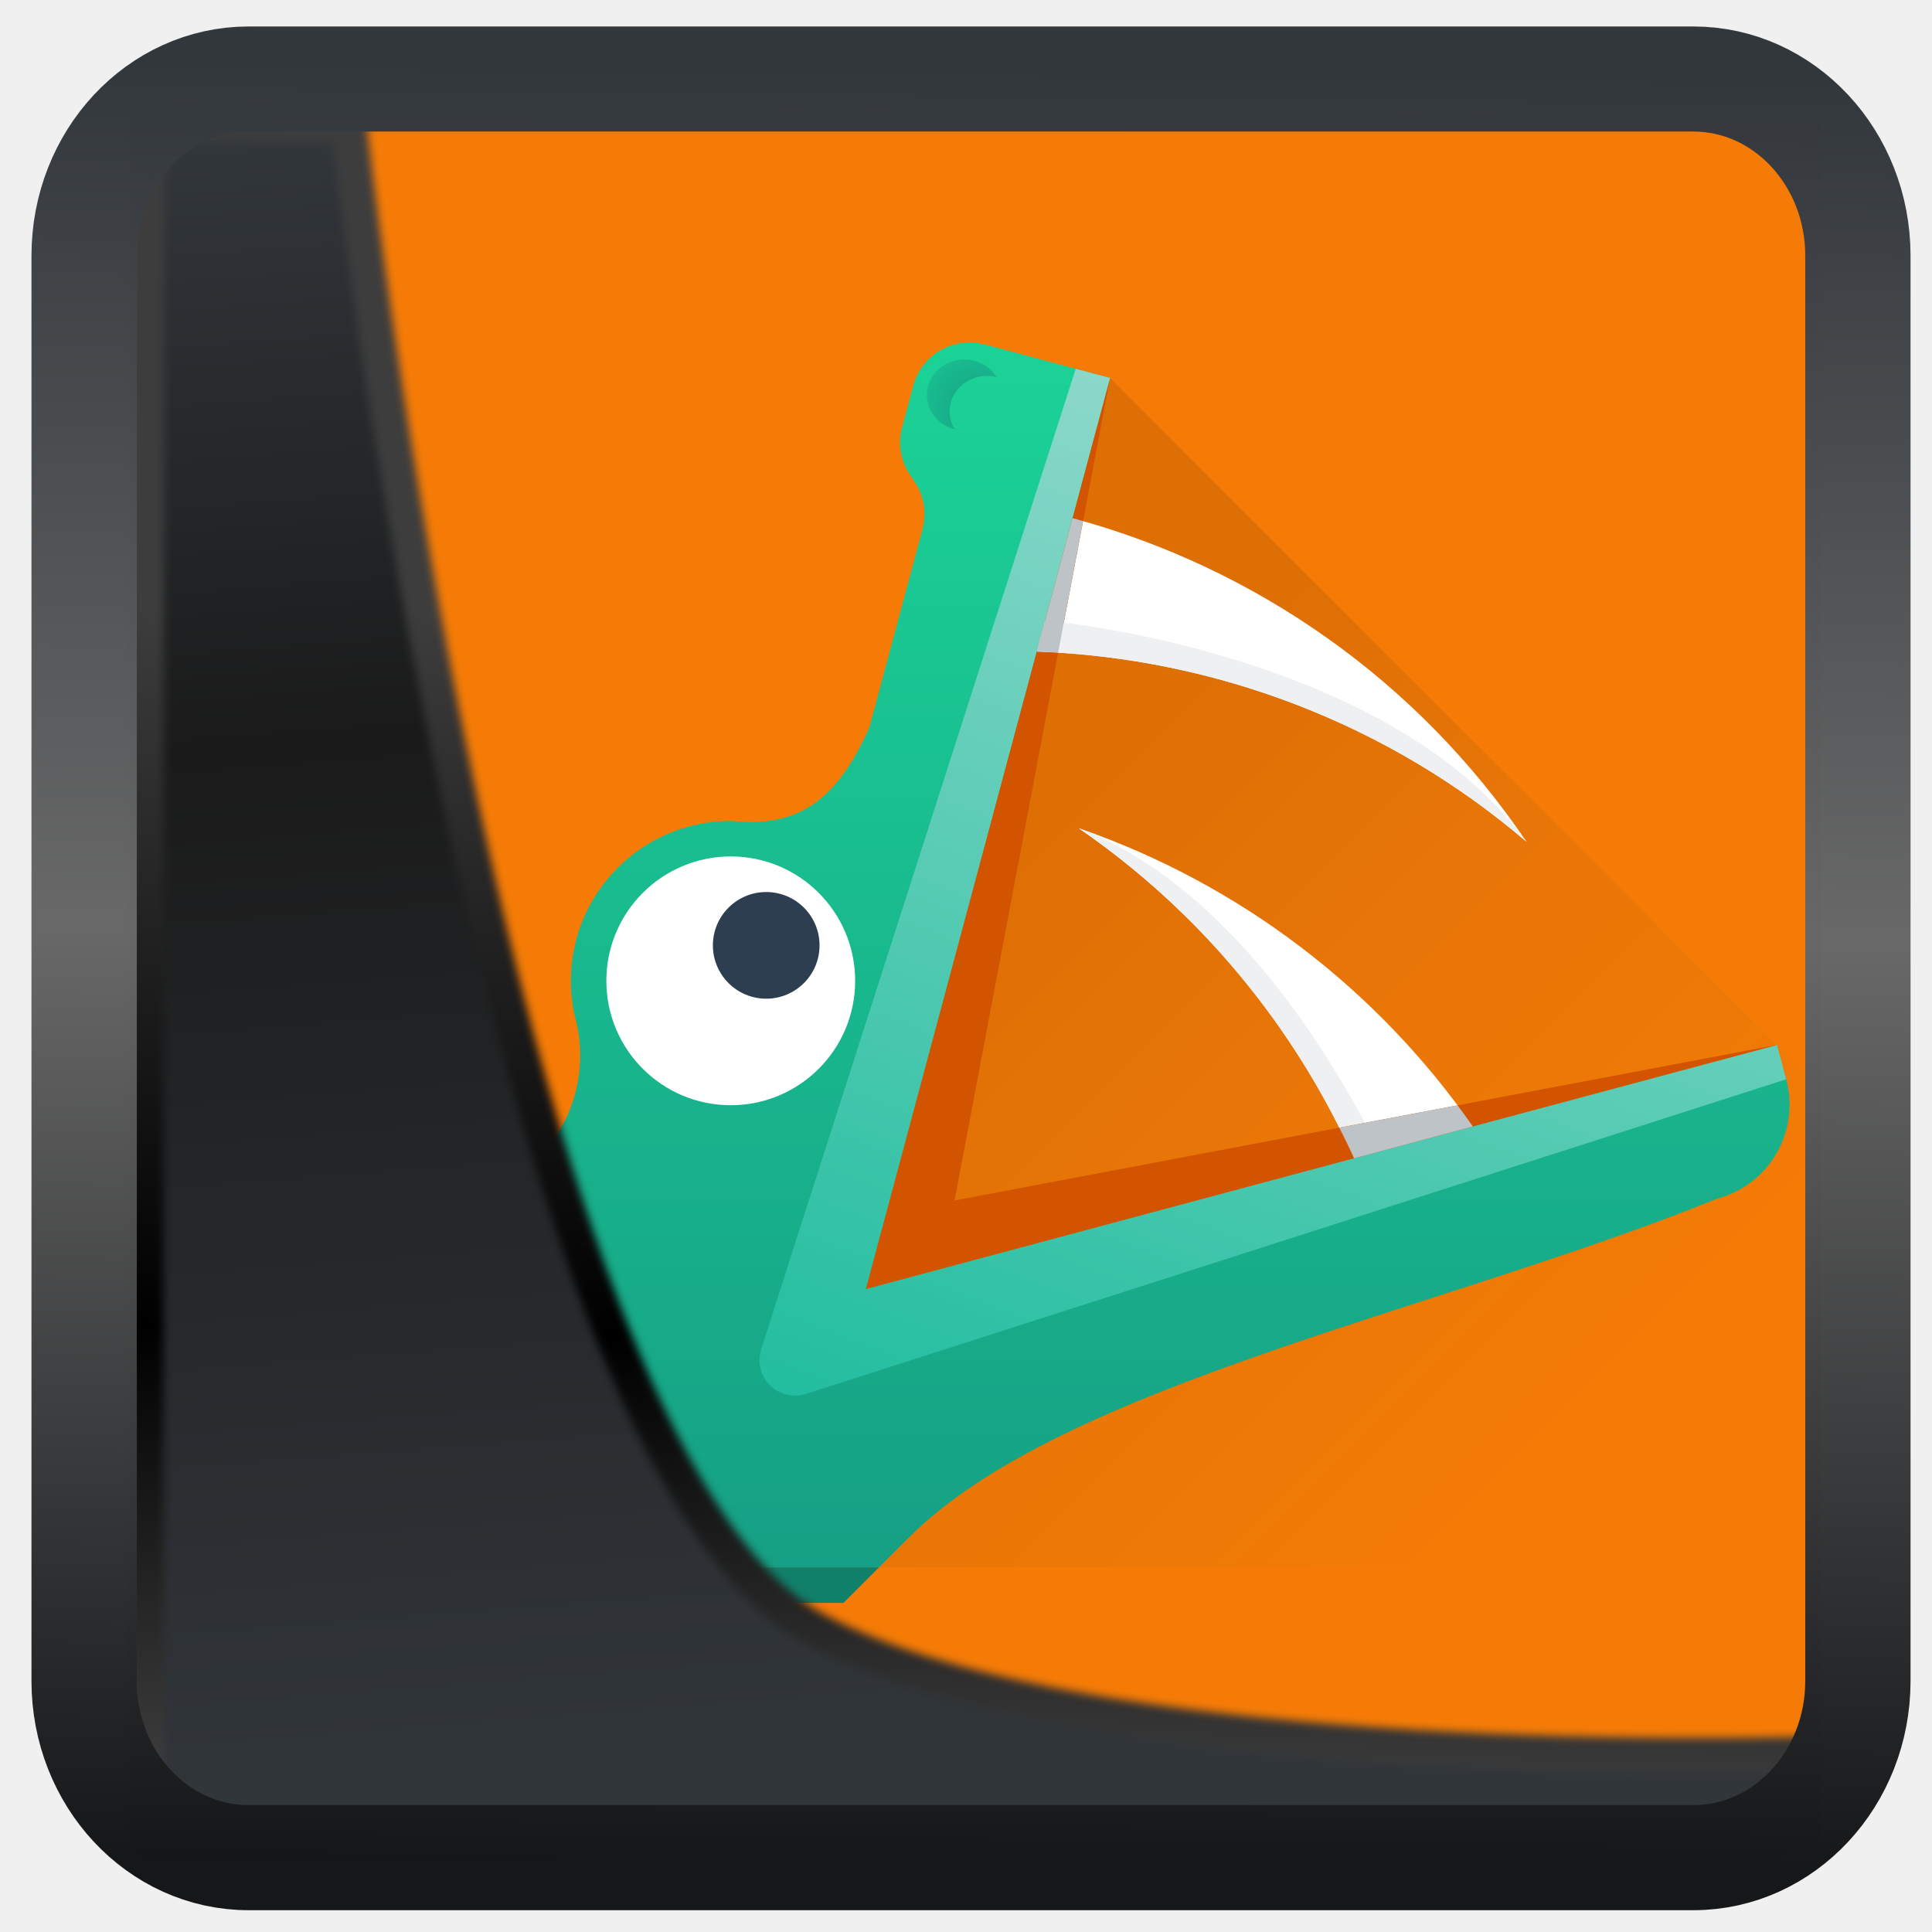
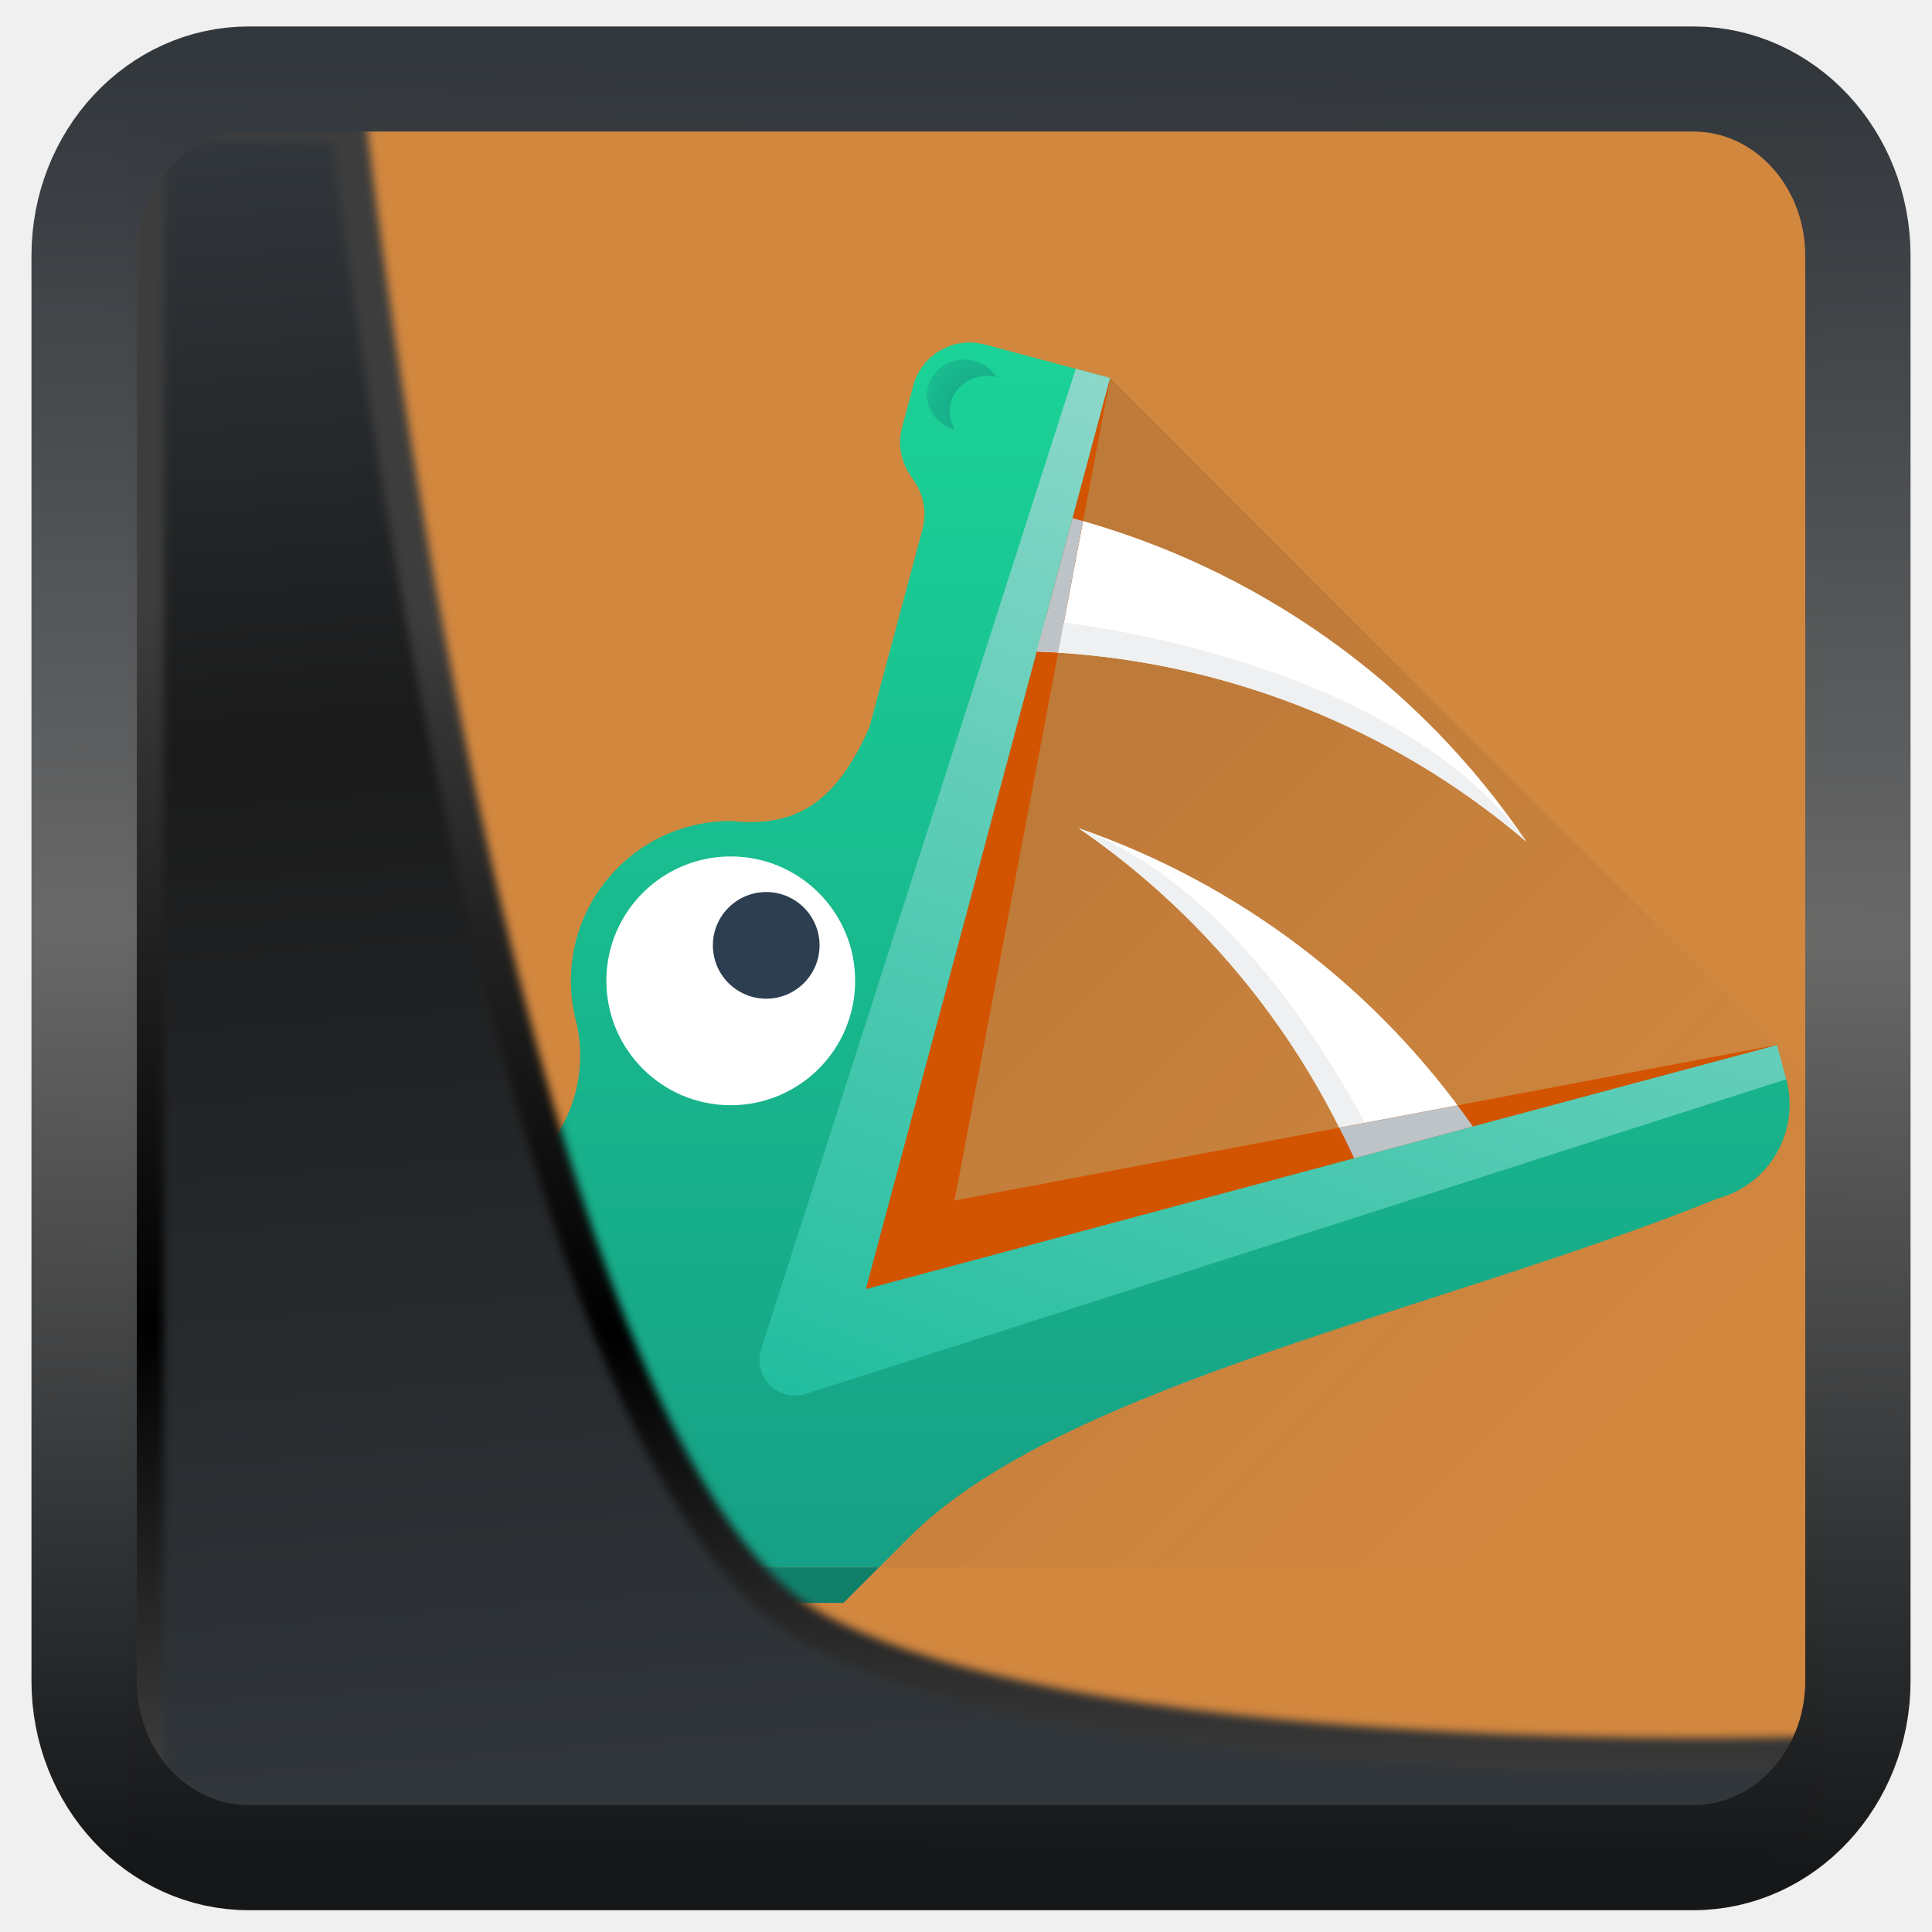
<svg xmlns="http://www.w3.org/2000/svg" xmlns:xlink="http://www.w3.org/1999/xlink" width="48" height="48" version="1.1" viewBox="0 0 48 48" id="svg22">
  <defs id="defs12">
-     <linearGradient id="linearGradient1005-3-3" x1="5.253" x2="9.382" y1="15.383" y2="2.942" gradientTransform="matrix(0.99999,0,0,0.99999,1.632,-0.61743)" gradientUnits="userSpaceOnUse">
-       <stop stop-color="#fa8200" offset="0" id="stop2" />
-       <stop stop-color="#ff9600" offset=".37" id="stop4" />
-       <stop stop-color="#ffb400" offset="1" id="stop6" />
-     </linearGradient>
-     <filter id="filter4014" x="-0.062" y="-0.058" width="1.125" height="1.115" color-interpolation-filters="sRGB">
-       <feGaussianBlur stdDeviation="1.094" id="feGaussianBlur9" />
-     </filter>
    <linearGradient xlink:href="#linearGradient3487" id="linearGradient3403" gradientUnits="userSpaceOnUse" x1="6.949" y1="4.555" x2="11.215" y2="59.052" />
    <linearGradient id="linearGradient3487">
      <stop style="stop-color:#32373c;stop-opacity:1" offset="0" id="stop3481" />
      <stop id="stop3483" offset="0.368" style="stop-color:#1a1a1a;stop-opacity:1" />
      <stop style="stop-color:#31363b;stop-opacity:1" offset="1" id="stop3485" />
    </linearGradient>
    <linearGradient xlink:href="#linearGradient20604" id="linearGradient20558" gradientUnits="userSpaceOnUse" x1="25.802" y1="20.374" x2="25.111" y2="58.913" />
    <linearGradient id="linearGradient20604">
      <stop id="stop20598" offset="0" style="stop-color:#3d3d3d;stop-opacity:1" />
      <stop style="stop-color:#000000;stop-opacity:1" offset="0.618" id="stop20600" />
      <stop id="stop20602" offset="1" style="stop-color:#3d3d3d;stop-opacity:1" />
    </linearGradient>
    <filter style="color-interpolation-filters:sRGB" id="filter20720" x="-0.017" y="-0.016" width="1.034" height="1.033">
      <feGaussianBlur stdDeviation="0.147" id="feGaussianBlur20722" />
    </filter>
    <linearGradient gradientTransform="translate(0.360678,-0.1301695)" xlink:href="#linearGradient4555" id="linearGradient4557" x1="43.5" y1="64.012" x2="44.142" y2="0.306" gradientUnits="userSpaceOnUse" />
    <linearGradient id="linearGradient4555">
      <stop style="stop-color:#141618;stop-opacity:1" offset="0" id="stop4551" />
      <stop id="stop4559" offset="0.518" style="stop-color:#686868;stop-opacity:1" />
      <stop style="stop-color:#31363b;stop-opacity:1" offset="1" id="stop4553" />
    </linearGradient>
    <filter style="color-interpolation-filters:sRGB" id="filter4601" x="-0.03" width="1.06" y="-0.03" height="1.06">
      <feGaussianBlur stdDeviation="0.015" id="feGaussianBlur4603" />
    </filter>
    <linearGradient id="linearGradient1006" x1="4.841" x2="9.417" y1="5.997" y2="10.573" gradientUnits="userSpaceOnUse">
      <stop offset="0" id="stop7" />
      <stop stop-color="#05221c" stop-opacity="0" offset="1" id="stop9" />
    </linearGradient>
    <linearGradient id="linearGradient1078" x1="19.17" x2="19.17" y1="43" y2="1.831" gradientTransform="translate(0.00269953)" gradientUnits="userSpaceOnUse">
      <stop stop-color="#16a085" offset="0" id="stop12" />
      <stop stop-color="#1cdc9a" offset="1" id="stop14" />
    </linearGradient>
    <linearGradient id="linearGradient1087" x1="19.17" x2="40.893" y1="43" y2="-13.595" gradientUnits="userSpaceOnUse">
      <stop stop-color="#1abc9c" offset="0" id="stop17" />
      <stop stop-color="#eff0f1" offset="1" id="stop19" />
    </linearGradient>
    <radialGradient id="radialGradient886" cx="19.473" cy="10.657" r="0.981" gradientTransform="matrix(0.7278512,0,0,0.7285755,-9.276356,-5.019863)" gradientUnits="userSpaceOnUse">
      <stop stop-color="#16a085" offset="0" id="stop22" />
      <stop stop-color="#16a085" stop-opacity="0" offset="1" id="stop24" />
    </radialGradient>
  </defs>
-   <rect style="display:inline;fill:#f57b06;fill-opacity:1;fill-rule:evenodd;stroke:none;stroke-width:0.928;stroke-linejoin:round;stroke-miterlimit:7.8" id="rect1192" width="42.085" height="42.712" x="3.163" y="3.018" ry="0" />
+   <rect style="display:inline;fill:#d2873f;fill-opacity:1;fill-rule:evenodd;stroke:none;stroke-width:0.928;stroke-linejoin:round;stroke-miterlimit:7.8" id="rect1192" width="42.085" height="42.712" x="3.163" y="3.018" ry="0" />
  <g id="g14051" transform="matrix(0.883059,0,0,0.883059,3.110038,2.487318)">
    <g id="g47" transform="matrix(3.779528,0,0,3.779528,5.536588,-1.719582)">
      <path transform="scale(0.2645833)" d="m 4,37 v 1 c 0,3.324 2.676,6 6,6 h 4.672 l 1,-1 H 10 C 6.676,43 4,40.324 4,37 Z" fill="#11806b" style="paint-order:fill markers stroke" id="path35" />
      <path d="M 5.867,2.524 2.427,9.776 1.364,10.725 c 0.288,0.395 0.753,0.652 1.282,0.652 h 7.408 c 0.879,0 1.587,-0.708 1.587,-1.587 V 8.299 Z" fill="url(#linearGradient1006)" opacity="0.1" style="fill:url(#linearGradient1006);paint-order:fill markers stroke" id="path37" />
      <path transform="scale(0.2645833)" d="m 21.289,22.203 c 3.405,2.339 6.068,5.563 7.748,9.287 l 3.342,-0.895 C 29.698,26.749 25.843,23.778 21.289,22.203 Z" fill="#ffffff" style="paint-order:fill markers stroke" id="path39" />
      <path transform="scale(0.2645833)" d="m 21.117,13.482 -1.006,3.752 c 5.058,0.185 9.917,2.051 13.777,5.35 -3.06,-4.524 -7.621,-7.715 -12.771,-9.102 z" fill="#ffffff" style="paint-order:fill markers stroke" id="path41" />
      <path d="M 8.15,8.91 7.943,9.029 C 7.55,7.749 6.74,6.635 5.633,5.875 c 1.422,0.544 2.301,2.448 2.517,3.035 z" fill="#eff0f1" style="paint-order:fill markers stroke" id="path43" />
      <path transform="scale(0.2645833)" d="m 18.322,8.541 c -0.767,-0.047 -1.483,0.447 -1.689,1.219 l -0.312,1.166 c -0.14,0.521 -0.01,1.046 0.297,1.439 l -0.006,0.004 c 0.297,0.39 0.42,0.904 0.285,1.416 -5.06e-4,0.002 5.14e-4,0.004 0,0.006 l -0.062,0.23 -0.018,0.064 -1.123,4.191 -0.033,0.123 -0.26,0.969 C 14.499,21.399 13.415,22.208 11.502,22 c -2.485,0 -4.5,2.015 -4.5,4.5 1.093e-4,0.411 0.057,0.821 0.168,1.217 0.271,1.255 -0.037,2.602 -0.951,3.617 L 4.002,33.551 V 37 c 0,0.405 0.042,0.8 0.117,1.182 0.049,0.249 0.116,0.49 0.195,0.727 0.019,0.058 0.041,0.115 0.062,0.172 0.072,0.194 0.154,0.384 0.244,0.568 0.017,0.036 0.033,0.072 0.051,0.107 0.117,0.226 0.245,0.444 0.389,0.652 0.004,0.005 0.008,0.01 0.012,0.016 0.134,0.192 0.281,0.374 0.436,0.549 0.036,0.041 0.072,0.081 0.109,0.121 0.154,0.165 0.316,0.324 0.488,0.471 0.013,0.011 0.026,0.022 0.039,0.033 0.193,0.162 0.397,0.31 0.609,0.447 0.026,0.017 0.053,0.032 0.08,0.049 0.184,0.115 0.375,0.218 0.572,0.312 0.043,0.021 0.085,0.043 0.129,0.062 0.23,0.103 0.467,0.195 0.711,0.27 C 8.801,42.907 9.39,43 10.002,43 h 5.672 l 0.855,-0.855 c 4.289,-4.289 14.981,-6.378 22.73,-9.52 1.467,-0.393 2.331,-1.891 1.938,-3.357 -0.086,-0.321 -0.196,-0.507 -0.334,-0.605 l 0.076,-0.359 -2.643,0.709 h -0.006 l -22.984,6.158 0.336,-1.252 1.018,-3.797 3.389,-12.643 1.609,-6.008 0.518,-1.932 -1.932,-0.518 c -0.007,-0.002 -0.013,-0.002 -0.02,-0.004 l -1.572,-0.422 -0.072,-0.02 -0.002,0.008 c -0.085,-0.019 -0.171,-0.038 -0.256,-0.043 z" fill="url(#linearGradient1078)" style="fill:url(#linearGradient1078);paint-order:fill markers stroke" id="path45" />
    </g>
    <g id="g53" transform="matrix(3.779528,0,0,3.779528,5.536588,-1.719582)">
      <circle cx="3.043" cy="7.011" r="0.926" fill="#ffffff" style="paint-order:fill markers stroke" id="circle49" />
      <ellipse cx="3.307" cy="6.747" rx="0.397" ry="0.397" fill="#2c3e50" style="paint-order:fill markers stroke" id="ellipse51" />
    </g>
    <g id="g69" transform="matrix(3.779528,0,0,3.779528,5.536588,-1.719582)">
      <path transform="scale(0.2645833)" d="M 21.207,9.279 12.34,36.912 h 0.002 c -0.087,0.325 -0.004,0.673 0.221,0.924 0.251,0.28 0.639,0.395 1.002,0.297 v 0.004 L 41.195,29.268 40.938,28.303 15.305,35.17 22.174,9.539 Z" fill="url(#linearGradient1087)" style="fill:url(#linearGradient1087);paint-order:fill markers stroke" id="path55" />
      <path d="M 4.049,9.305 8.638,4.717" fill="#ffffff" opacity="0.878" style="paint-order:fill markers stroke" id="path57" />
      <path d="M 5.867,2.524 4.709,8.646 10.831,7.488 4.049,9.305 Z" fill="#d35400" style="paint-order:fill markers stroke" id="path59" />
      <path transform="scale(0.2645833)" d="m 31.949,30.002 -3.326,0.629 c 0.143,0.284 0.285,0.569 0.416,0.859 l 3.34,-0.895 c -0.14,-0.201 -0.284,-0.398 -0.43,-0.594 z" fill="#bdc3c7" style="paint-order:fill markers stroke" id="path61" />
      <path transform="scale(0.2645833)" d="m 20.345,16.363 -0.234,0.872 c 5.058,0.185 9.917,2.051 13.777,5.35 -3.378,-4.657 -11.188,-6.004 -13.544,-6.221 z" fill="#eff0f1" style="paint-order:fill markers stroke" id="path63" />
      <path transform="scale(0.2645833)" d="m 21.117,13.482 -1.006,3.752 c 0.201,0.007 0.402,0.013 0.602,0.025 L 21.412,13.562 c -0.098,-0.028 -0.197,-0.054 -0.295,-0.08 z" fill="#bdc3c7" style="paint-order:fill markers stroke" id="path65" />
      <path d="M 4.782,2.386 A 0.279,0.265 0 0 0 4.503,2.65 0.279,0.265 0 0 0 4.711,2.906 0.279,0.265 0 0 1 4.672,2.772 0.279,0.265 0 0 1 4.951,2.508 a 0.279,0.265 0 0 1 0.071,0.009 0.279,0.265 0 0 0 -0.24,-0.131 z" fill="url(#radialGradient886)" style="fill:url(#radialGradient886);paint-order:fill markers stroke" id="path67" />
    </g>
  </g>
  <path style="display:inline;mix-blend-mode:normal;fill:url(#linearGradient3403);fill-opacity:1;stroke:url(#linearGradient20558);stroke-width:1.162;stroke-linecap:butt;stroke-linejoin:round;stroke-miterlimit:4;stroke-dasharray:none;stroke-opacity:1;filter:url(#filter20720)" d="M 4.704,3.981 4.691,60.802 H 58.595 l 1.022,-2.866 c 0,0 -23.875,0.766 -32.844,-4.14 C 16.258,48.042 11.401,4.098 11.401,4.098 Z" id="path1686" transform="matrix(0.7518797,0,0,0.7518797,0.09970467,0.02488636)" />
  <rect style="display:inline;fill:none;fill-opacity:1;stroke:url(#linearGradient4557);stroke-width:3.714;stroke-linejoin:round;stroke-miterlimit:7.8;stroke-dasharray:none;stroke-opacity:0.995;filter:url(#filter4601)" id="rect4539" width="62.567" height="62.867" x="1.032" y="0.596" ry="6.245" rx="5.803" transform="matrix(0.7043479,0,0,0.7029123,1.362985,1.544206)" />
</svg>
